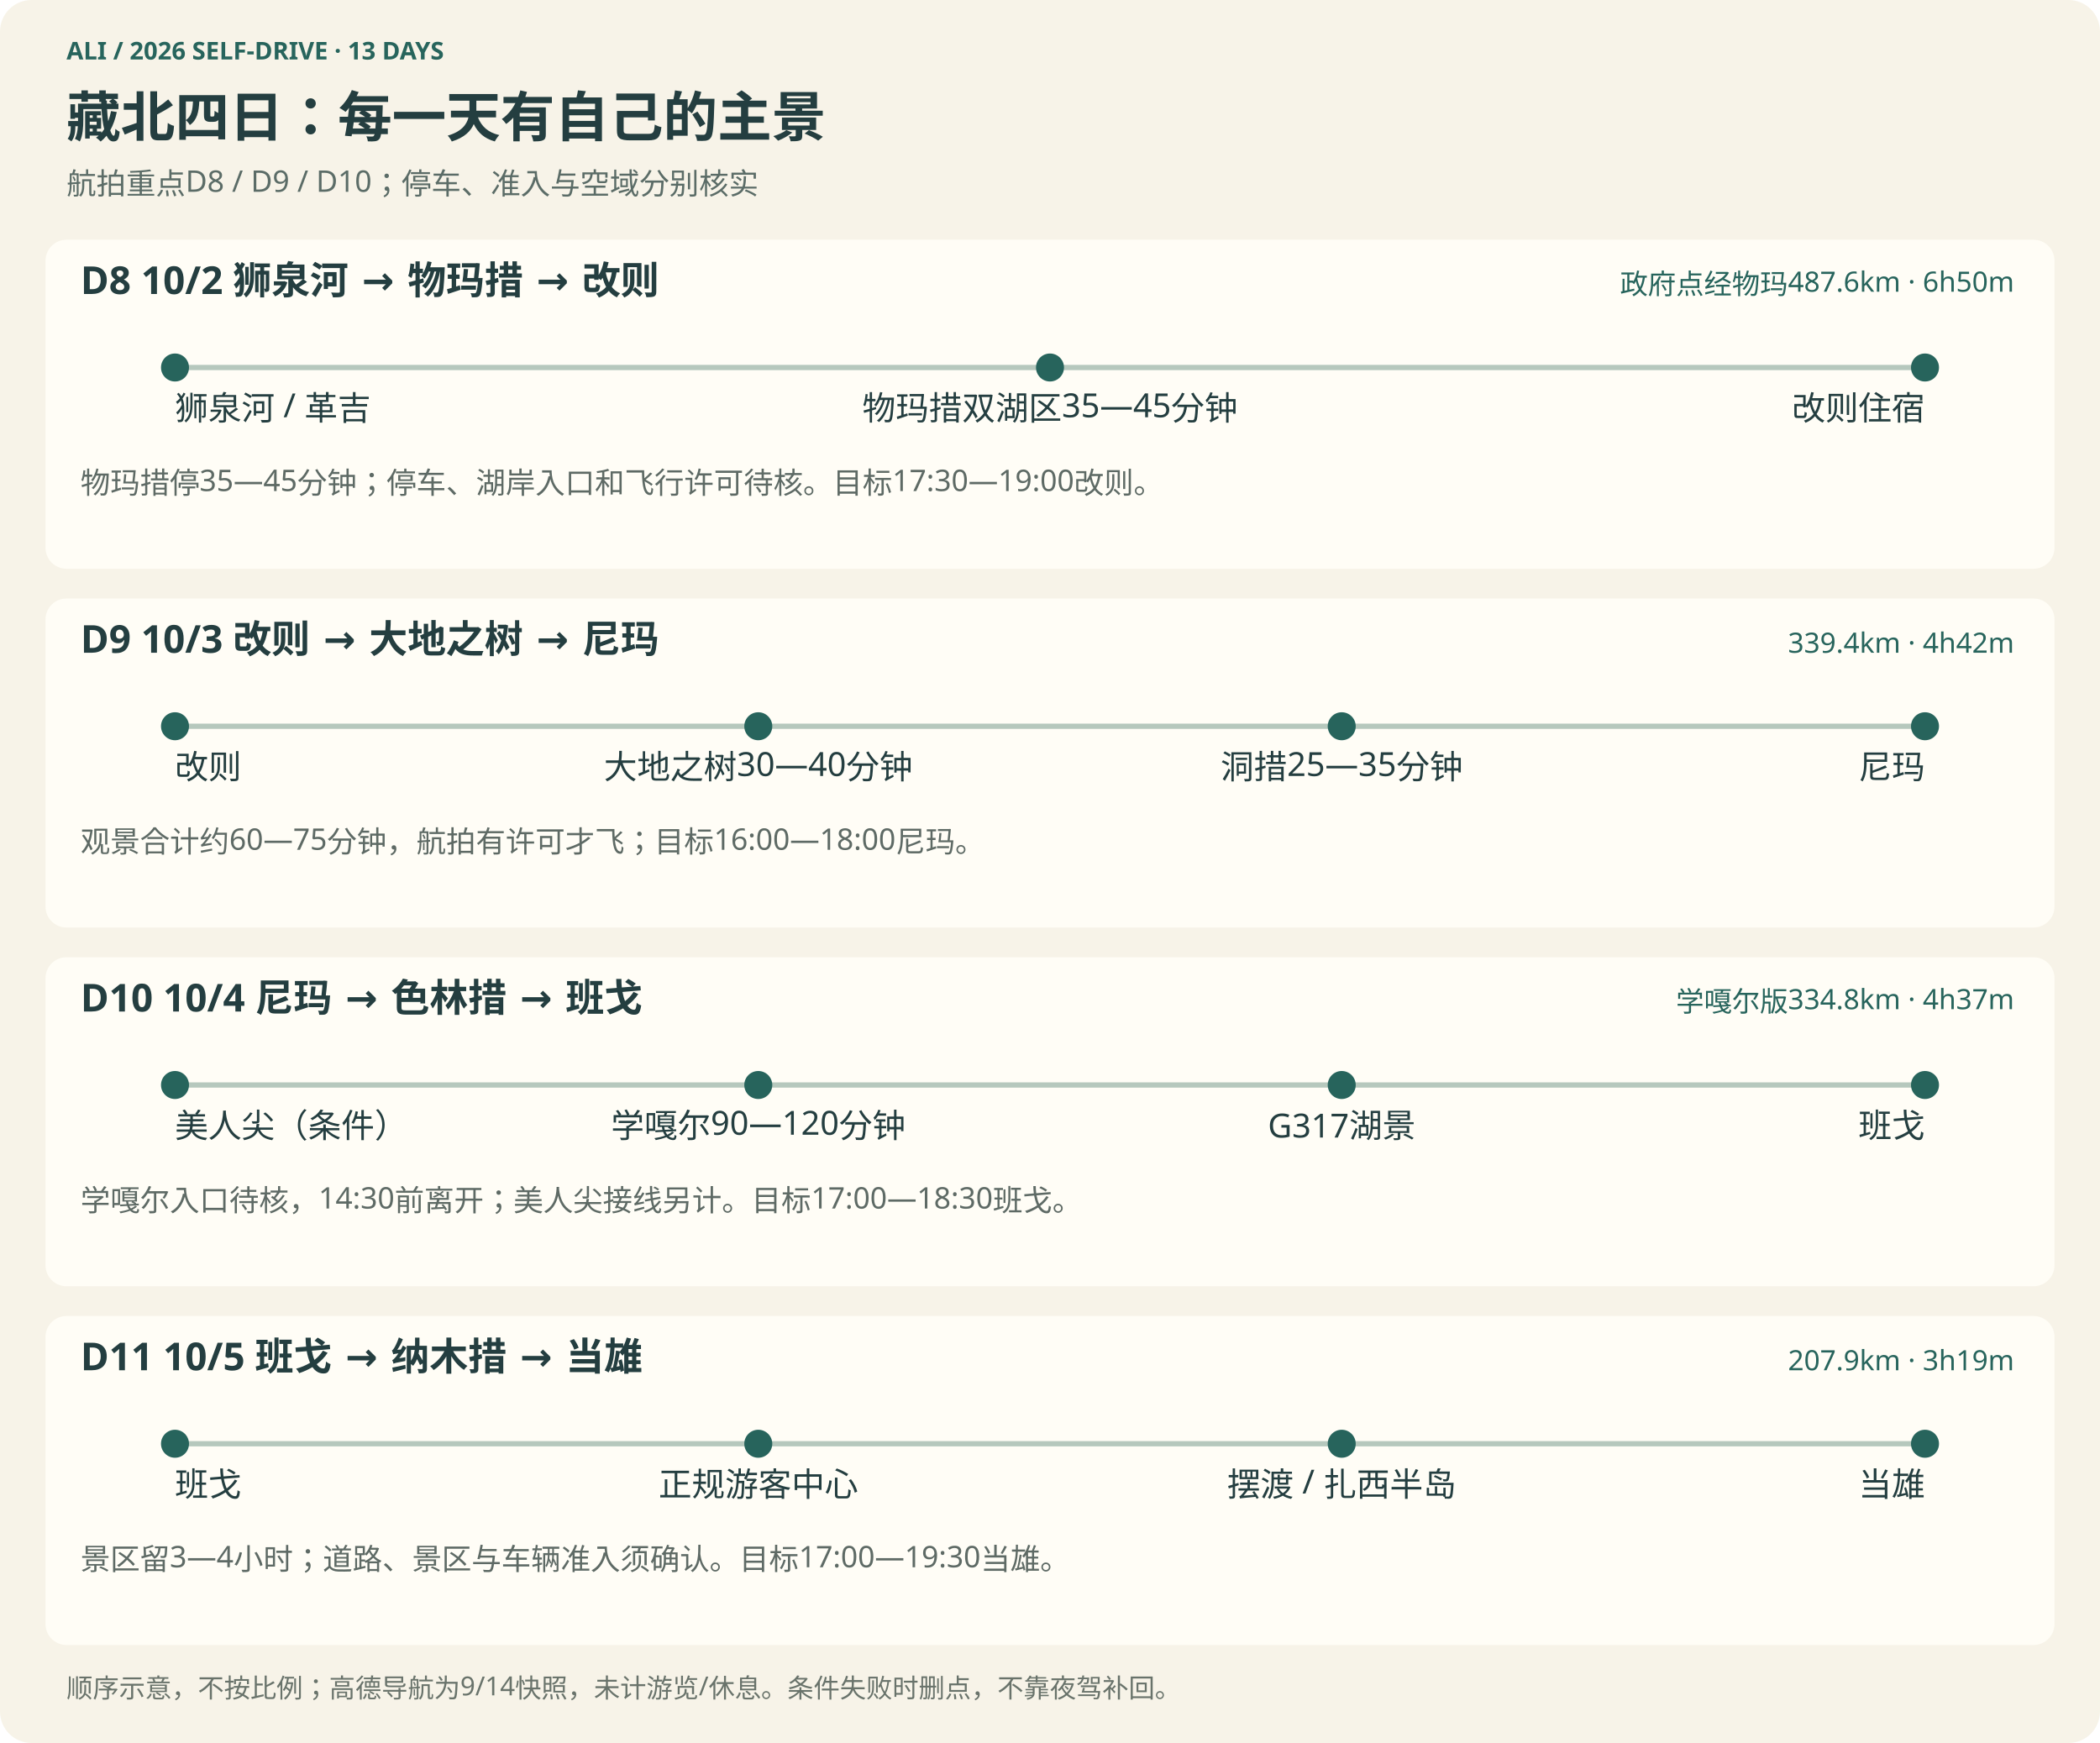
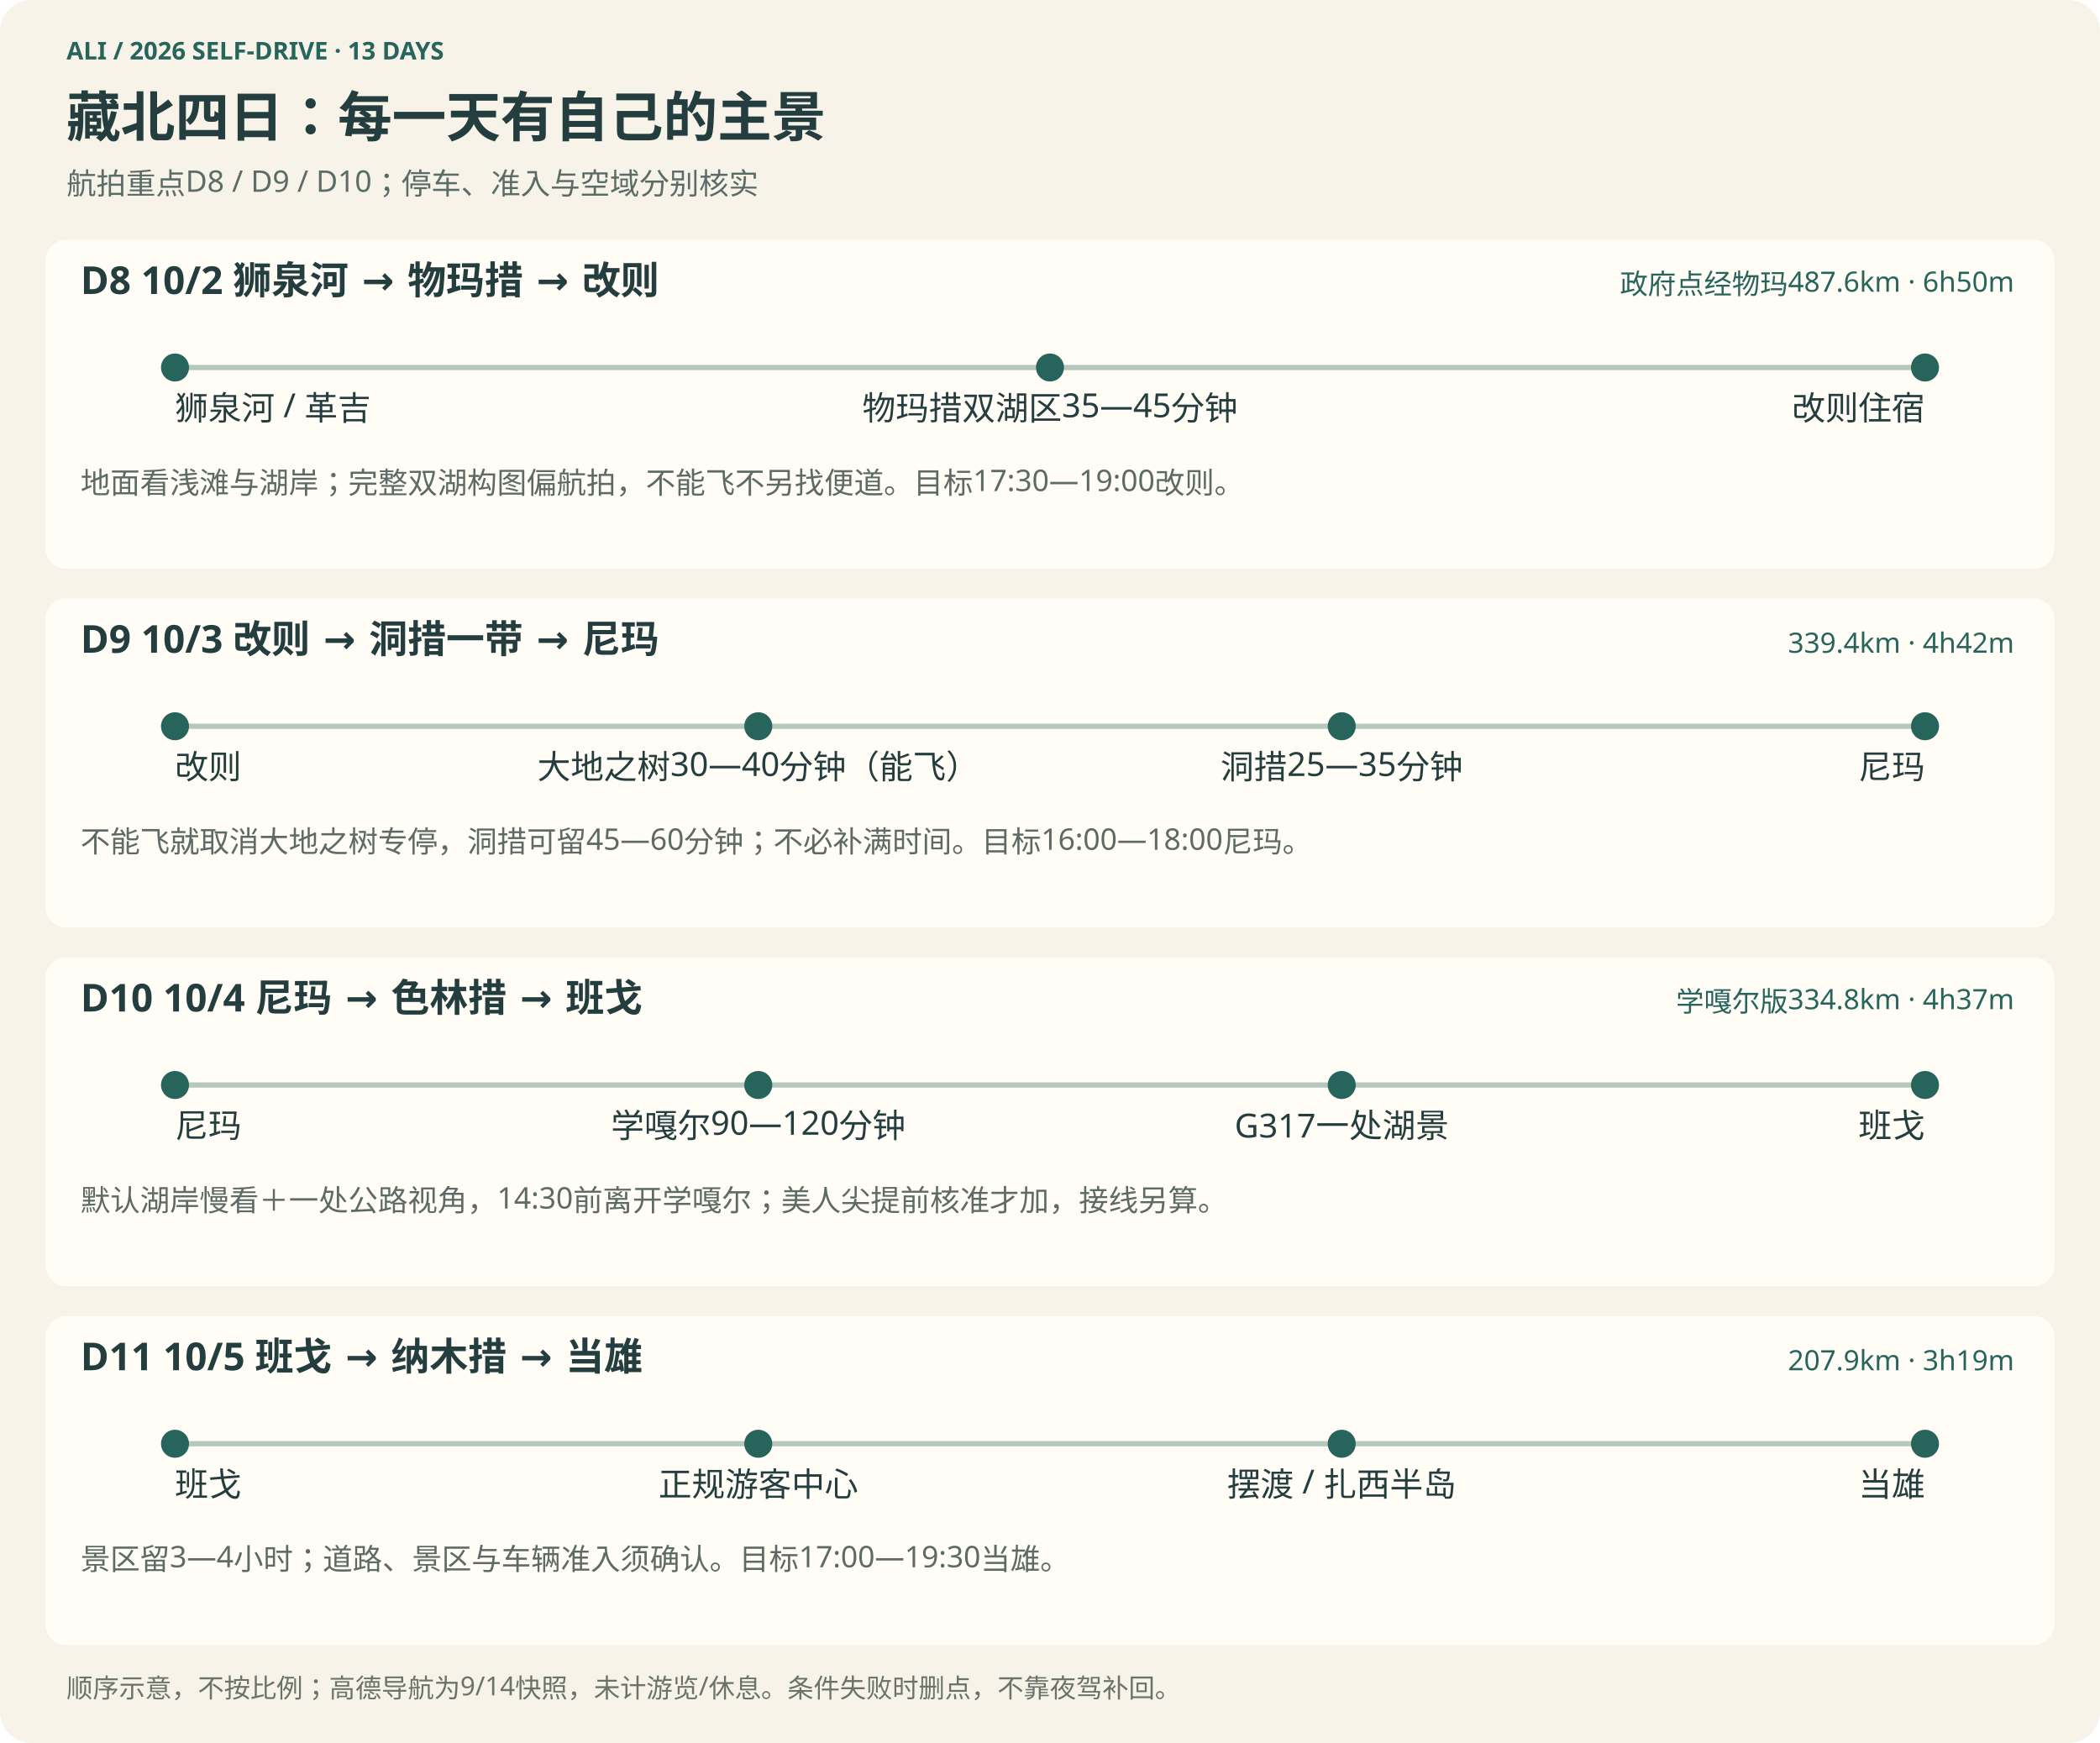
<svg xmlns="http://www.w3.org/2000/svg" viewBox="0 0 1200 996" class="ali-route-map" role="img">
  <g font-family="PingFang SC,Microsoft YaHei,sans-serif">
    <rect width="1200" height="996" rx="18" fill="#f7f3e8" />
    <text x="38.0" y="34.0" font-size="14" fill="#27645c" text-anchor="start" font-weight="600">ALI / 2026     SELF-DRIVE · 13 DAYS</text>
    <text x="38.0" y="78.0" font-size="31" fill="#243e40" text-anchor="start" font-weight="700">藏北四日：每一天有自己的主景</text>
    <text x="38.0" y="111.0" font-size="17" fill="#5b6c67" text-anchor="start" font-weight="400">航拍重点D8 / D9 / D10；停车、准入与空域分别核实</text>
    <rect x="26" y="137" width="1148" height="188" rx="12" fill="#fffdf6" />
    <text x="46.0" y="168.0" font-size="22" fill="#243e40" text-anchor="start" font-weight="600">D8  10/2  狮泉河 → 物玛措 → 改则</text>
    <text x="1151.0" y="168.0" font-size="16" fill="#27645c" text-anchor="end" font-weight="400">政府点经物玛487.6km · 6h50m</text>
    <g data-layer="route-a">
      <line x1="100" y1="210" x2="1100" y2="210" stroke="#b6c8bd" stroke-width="3" />
    </g>
    <g data-layer="sights-core">
-       <g class="point tier-1" data-point-id="d8-stop-0" data-title="狮泉河 / 革吉" data-summary="物玛措停35—45分钟；停车、湖岸入口和飞行许可待核。目标17:30—19:00改则。" data-day-a="D8" data-kind="viewpoint" data-tier="1" data-action="core" data-status="documented" data-route-scope="A" data-elevation="" data-cost-basis="2026-09-14规划；点位与连线不是停车、准入或飞行许可。">
+       <g class="point tier-1" data-point-id="d8-stop-0" data-title="狮泉河 / 革吉" data-summary="地面看浅滩与湖岸；完整双湖构图偏航拍，不能飞不另找便道。目标17:30—19:00改则。" data-day-a="D8" data-kind="viewpoint" data-tier="1" data-action="core" data-status="documented" data-route-scope="A" data-elevation="" data-cost-basis="2026-09-14规划；点位与连线不是停车、准入或飞行许可。">
        <circle class="point-symbol" cx="100.0" cy="210" r="8" fill="#27645c" />
        <text x="100.0" y="240.0" font-size="19" fill="#243e40" text-anchor="start" font-weight="500">狮泉河 / 革吉</text>
      </g>
-       <g class="point tier-1" data-point-id="d8-stop-1" data-title="物玛措双湖区35—45分钟" data-summary="物玛措停35—45分钟；停车、湖岸入口和飞行许可待核。目标17:30—19:00改则。" data-day-a="D8" data-kind="viewpoint" data-tier="1" data-action="core" data-status="documented" data-route-scope="A" data-elevation="" data-cost-basis="2026-09-14规划；点位与连线不是停车、准入或飞行许可。">
+       <g class="point tier-1" data-point-id="d8-stop-1" data-title="物玛措双湖区35—45分钟" data-summary="地面看浅滩与湖岸；完整双湖构图偏航拍，不能飞不另找便道。目标17:30—19:00改则。" data-day-a="D8" data-kind="viewpoint" data-tier="1" data-action="core" data-status="documented" data-route-scope="A" data-elevation="" data-cost-basis="2026-09-14规划；点位与连线不是停车、准入或飞行许可。">
        <circle class="point-symbol" cx="600.0" cy="210" r="8" fill="#27645c" />
        <text x="600.0" y="240.0" font-size="19" fill="#243e40" text-anchor="middle" font-weight="500">物玛措双湖区35—45分钟</text>
      </g>
-       <g class="point tier-1" data-point-id="d8-stop-2" data-title="改则住宿" data-summary="物玛措停35—45分钟；停车、湖岸入口和飞行许可待核。目标17:30—19:00改则。" data-day-a="D8" data-kind="viewpoint" data-tier="1" data-action="core" data-status="documented" data-route-scope="A" data-elevation="" data-cost-basis="2026-09-14规划；点位与连线不是停车、准入或飞行许可。">
+       <g class="point tier-1" data-point-id="d8-stop-2" data-title="改则住宿" data-summary="地面看浅滩与湖岸；完整双湖构图偏航拍，不能飞不另找便道。目标17:30—19:00改则。" data-day-a="D8" data-kind="viewpoint" data-tier="1" data-action="core" data-status="documented" data-route-scope="A" data-elevation="" data-cost-basis="2026-09-14规划；点位与连线不是停车、准入或飞行许可。">
        <circle class="point-symbol" cx="1100.0" cy="210" r="8" fill="#27645c" />
        <text x="1100.0" y="240.0" font-size="19" fill="#243e40" text-anchor="end" font-weight="500">改则住宿</text>
      </g>
    </g>
-     <text x="46.0" y="282.0" font-size="17" fill="#5e6a65" text-anchor="start" font-weight="400">物玛措停35—45分钟；停车、湖岸入口和飞行许可待核。目标17:30—19:00改则。</text>
+     <text x="46.0" y="282.0" font-size="17" fill="#5e6a65" text-anchor="start" font-weight="400">地面看浅滩与湖岸；完整双湖构图偏航拍，不能飞不另找便道。目标17:30—19:00改则。</text>
    <rect x="26" y="342" width="1148" height="188" rx="12" fill="#fffdf6" />
-     <text x="46.0" y="373.0" font-size="22" fill="#243e40" text-anchor="start" font-weight="600">D9  10/3  改则 → 大地之树 → 尼玛</text>
+     <text x="46.0" y="373.0" font-size="22" fill="#243e40" text-anchor="start" font-weight="600">D9  10/3  改则 → 洞措一带 → 尼玛</text>
    <text x="1151.0" y="373.0" font-size="16" fill="#27645c" text-anchor="end" font-weight="400">339.4km · 4h42m</text>
    <g data-layer="route-a">
      <line x1="100" y1="415" x2="1100" y2="415" stroke="#b6c8bd" stroke-width="3" />
    </g>
    <g data-layer="sights-core">
-       <g class="point tier-1" data-point-id="d9-stop-0" data-title="改则" data-summary="观景合计约60—75分钟，航拍有许可才飞；目标16:00—18:00尼玛。" data-day-a="D9" data-kind="viewpoint" data-tier="1" data-action="core" data-status="documented" data-route-scope="A" data-elevation="" data-cost-basis="2026-09-14规划；点位与连线不是停车、准入或飞行许可。">
+       <g class="point tier-1" data-point-id="d9-stop-0" data-title="改则" data-summary="不能飞就取消大地之树专停，洞措可留45—60分钟；不必补满时间。目标16:00—18:00尼玛。" data-day-a="D9" data-kind="viewpoint" data-tier="1" data-action="core" data-status="documented" data-route-scope="A" data-elevation="" data-cost-basis="2026-09-14规划；点位与连线不是停车、准入或飞行许可。">
        <circle class="point-symbol" cx="100.0" cy="415" r="8" fill="#27645c" />
        <text x="100.0" y="445.0" font-size="19" fill="#243e40" text-anchor="start" font-weight="500">改则</text>
      </g>
-       <g class="point tier-1" data-point-id="d9-stop-1" data-title="大地之树30—40分钟" data-summary="观景合计约60—75分钟，航拍有许可才飞；目标16:00—18:00尼玛。" data-day-a="D9" data-kind="viewpoint" data-tier="1" data-action="core" data-status="documented" data-route-scope="A" data-elevation="" data-cost-basis="2026-09-14规划；点位与连线不是停车、准入或飞行许可。">
+       <g class="point tier-1" data-point-id="d9-stop-1" data-title="大地之树30—40分钟（能飞）" data-summary="不能飞就取消大地之树专停，洞措可留45—60分钟；不必补满时间。目标16:00—18:00尼玛。" data-day-a="D9" data-kind="viewpoint" data-tier="1" data-action="core" data-status="documented" data-route-scope="A" data-elevation="" data-cost-basis="2026-09-14规划；点位与连线不是停车、准入或飞行许可。">
        <circle class="point-symbol" cx="433.3" cy="415" r="8" fill="#27645c" />
-         <text x="433.3" y="445.0" font-size="19" fill="#243e40" text-anchor="middle" font-weight="500">大地之树30—40分钟</text>
+         <text x="433.3" y="445.0" font-size="19" fill="#243e40" text-anchor="middle" font-weight="500">大地之树30—40分钟（能飞）</text>
      </g>
-       <g class="point tier-1" data-point-id="d9-stop-2" data-title="洞措25—35分钟" data-summary="观景合计约60—75分钟，航拍有许可才飞；目标16:00—18:00尼玛。" data-day-a="D9" data-kind="viewpoint" data-tier="1" data-action="core" data-status="documented" data-route-scope="A" data-elevation="" data-cost-basis="2026-09-14规划；点位与连线不是停车、准入或飞行许可。">
+       <g class="point tier-1" data-point-id="d9-stop-2" data-title="洞措25—35分钟" data-summary="不能飞就取消大地之树专停，洞措可留45—60分钟；不必补满时间。目标16:00—18:00尼玛。" data-day-a="D9" data-kind="viewpoint" data-tier="1" data-action="core" data-status="documented" data-route-scope="A" data-elevation="" data-cost-basis="2026-09-14规划；点位与连线不是停车、准入或飞行许可。">
        <circle class="point-symbol" cx="766.7" cy="415" r="8" fill="#27645c" />
        <text x="766.7" y="445.0" font-size="19" fill="#243e40" text-anchor="middle" font-weight="500">洞措25—35分钟</text>
      </g>
-       <g class="point tier-1" data-point-id="d9-stop-3" data-title="尼玛" data-summary="观景合计约60—75分钟，航拍有许可才飞；目标16:00—18:00尼玛。" data-day-a="D9" data-kind="viewpoint" data-tier="1" data-action="core" data-status="documented" data-route-scope="A" data-elevation="" data-cost-basis="2026-09-14规划；点位与连线不是停车、准入或飞行许可。">
+       <g class="point tier-1" data-point-id="d9-stop-3" data-title="尼玛" data-summary="不能飞就取消大地之树专停，洞措可留45—60分钟；不必补满时间。目标16:00—18:00尼玛。" data-day-a="D9" data-kind="viewpoint" data-tier="1" data-action="core" data-status="documented" data-route-scope="A" data-elevation="" data-cost-basis="2026-09-14规划；点位与连线不是停车、准入或飞行许可。">
        <circle class="point-symbol" cx="1100.0" cy="415" r="8" fill="#27645c" />
        <text x="1100.0" y="445.0" font-size="19" fill="#243e40" text-anchor="end" font-weight="500">尼玛</text>
      </g>
    </g>
-     <text x="46.0" y="487.0" font-size="17" fill="#5e6a65" text-anchor="start" font-weight="400">观景合计约60—75分钟，航拍有许可才飞；目标16:00—18:00尼玛。</text>
+     <text x="46.0" y="487.0" font-size="17" fill="#5e6a65" text-anchor="start" font-weight="400">不能飞就取消大地之树专停，洞措可留45—60分钟；不必补满时间。目标16:00—18:00尼玛。</text>
    <rect x="26" y="547" width="1148" height="188" rx="12" fill="#fffdf6" />
    <text x="46.0" y="578.0" font-size="22" fill="#243e40" text-anchor="start" font-weight="600">D10  10/4  尼玛 → 色林措 → 班戈</text>
    <text x="1151.0" y="578.0" font-size="16" fill="#27645c" text-anchor="end" font-weight="400">学嘎尔版334.8km · 4h37m</text>
    <g data-layer="route-a">
      <line x1="100" y1="620" x2="1100" y2="620" stroke="#b6c8bd" stroke-width="3" />
    </g>
    <g data-layer="sights-core">
-       <g class="point tier-1" data-point-id="d10-stop-0" data-title="美人尖（条件）" data-summary="学嘎尔入口待核，14:30前离开；美人尖接线另计。目标17:00—18:30班戈。" data-day-a="D10" data-kind="viewpoint" data-tier="1" data-action="core" data-status="documented" data-route-scope="A" data-elevation="" data-cost-basis="2026-09-14规划；点位与连线不是停车、准入或飞行许可。">
+       <g class="point tier-1" data-point-id="d10-stop-0" data-title="尼玛" data-summary="默认湖岸慢看＋一处公路视角，14:30前离开学嘎尔；美人尖提前核准才加，接线另算。" data-day-a="D10" data-kind="viewpoint" data-tier="1" data-action="core" data-status="documented" data-route-scope="A" data-elevation="" data-cost-basis="2026-09-14规划；点位与连线不是停车、准入或飞行许可。">
        <circle class="point-symbol" cx="100.0" cy="620" r="8" fill="#27645c" />
-         <text x="100.0" y="650.0" font-size="19" fill="#243e40" text-anchor="start" font-weight="500">美人尖（条件）</text>
+         <text x="100.0" y="650.0" font-size="19" fill="#243e40" text-anchor="start" font-weight="500">尼玛</text>
      </g>
-       <g class="point tier-1" data-point-id="d10-stop-1" data-title="学嘎尔90—120分钟" data-summary="学嘎尔入口待核，14:30前离开；美人尖接线另计。目标17:00—18:30班戈。" data-day-a="D10" data-kind="viewpoint" data-tier="1" data-action="core" data-status="documented" data-route-scope="A" data-elevation="" data-cost-basis="2026-09-14规划；点位与连线不是停车、准入或飞行许可。">
+       <g class="point tier-1" data-point-id="d10-stop-1" data-title="学嘎尔90—120分钟" data-summary="默认湖岸慢看＋一处公路视角，14:30前离开学嘎尔；美人尖提前核准才加，接线另算。" data-day-a="D10" data-kind="viewpoint" data-tier="1" data-action="core" data-status="documented" data-route-scope="A" data-elevation="" data-cost-basis="2026-09-14规划；点位与连线不是停车、准入或飞行许可。">
        <circle class="point-symbol" cx="433.3" cy="620" r="8" fill="#27645c" />
        <text x="433.3" y="650.0" font-size="19" fill="#243e40" text-anchor="middle" font-weight="500">学嘎尔90—120分钟</text>
      </g>
-       <g class="point tier-1" data-point-id="d10-stop-2" data-title="G317湖景" data-summary="学嘎尔入口待核，14:30前离开；美人尖接线另计。目标17:00—18:30班戈。" data-day-a="D10" data-kind="viewpoint" data-tier="1" data-action="core" data-status="documented" data-route-scope="A" data-elevation="" data-cost-basis="2026-09-14规划；点位与连线不是停车、准入或飞行许可。">
+       <g class="point tier-1" data-point-id="d10-stop-2" data-title="G317一处湖景" data-summary="默认湖岸慢看＋一处公路视角，14:30前离开学嘎尔；美人尖提前核准才加，接线另算。" data-day-a="D10" data-kind="viewpoint" data-tier="1" data-action="core" data-status="documented" data-route-scope="A" data-elevation="" data-cost-basis="2026-09-14规划；点位与连线不是停车、准入或飞行许可。">
        <circle class="point-symbol" cx="766.7" cy="620" r="8" fill="#27645c" />
-         <text x="766.7" y="650.0" font-size="19" fill="#243e40" text-anchor="middle" font-weight="500">G317湖景</text>
+         <text x="766.7" y="650.0" font-size="19" fill="#243e40" text-anchor="middle" font-weight="500">G317一处湖景</text>
      </g>
-       <g class="point tier-1" data-point-id="d10-stop-3" data-title="班戈" data-summary="学嘎尔入口待核，14:30前离开；美人尖接线另计。目标17:00—18:30班戈。" data-day-a="D10" data-kind="viewpoint" data-tier="1" data-action="core" data-status="documented" data-route-scope="A" data-elevation="" data-cost-basis="2026-09-14规划；点位与连线不是停车、准入或飞行许可。">
+       <g class="point tier-1" data-point-id="d10-stop-3" data-title="班戈" data-summary="默认湖岸慢看＋一处公路视角，14:30前离开学嘎尔；美人尖提前核准才加，接线另算。" data-day-a="D10" data-kind="viewpoint" data-tier="1" data-action="core" data-status="documented" data-route-scope="A" data-elevation="" data-cost-basis="2026-09-14规划；点位与连线不是停车、准入或飞行许可。">
        <circle class="point-symbol" cx="1100.0" cy="620" r="8" fill="#27645c" />
        <text x="1100.0" y="650.0" font-size="19" fill="#243e40" text-anchor="end" font-weight="500">班戈</text>
      </g>
    </g>
-     <text x="46.0" y="692.0" font-size="17" fill="#5e6a65" text-anchor="start" font-weight="400">学嘎尔入口待核，14:30前离开；美人尖接线另计。目标17:00—18:30班戈。</text>
+     <text x="46.0" y="692.0" font-size="17" fill="#5e6a65" text-anchor="start" font-weight="400">默认湖岸慢看＋一处公路视角，14:30前离开学嘎尔；美人尖提前核准才加，接线另算。</text>
    <rect x="26" y="752" width="1148" height="188" rx="12" fill="#fffdf6" />
    <text x="46.0" y="783.0" font-size="22" fill="#243e40" text-anchor="start" font-weight="600">D11  10/5  班戈 → 纳木措 → 当雄</text>
    <text x="1151.0" y="783.0" font-size="16" fill="#27645c" text-anchor="end" font-weight="400">207.9km · 3h19m</text>
    <g data-layer="route-a">
      <line x1="100" y1="825" x2="1100" y2="825" stroke="#b6c8bd" stroke-width="3" />
    </g>
    <g data-layer="sights-core">
      <g class="point tier-1" data-point-id="d11-stop-0" data-title="班戈" data-summary="景区留3—4小时；道路、景区与车辆准入须确认。目标17:00—19:30当雄。" data-day-a="D11" data-kind="viewpoint" data-tier="1" data-action="core" data-status="documented" data-route-scope="A" data-elevation="" data-cost-basis="2026-09-14规划；点位与连线不是停车、准入或飞行许可。">
        <circle class="point-symbol" cx="100.0" cy="825" r="8" fill="#27645c" />
        <text x="100.0" y="855.0" font-size="19" fill="#243e40" text-anchor="start" font-weight="500">班戈</text>
      </g>
      <g class="point tier-1" data-point-id="d11-stop-1" data-title="正规游客中心" data-summary="景区留3—4小时；道路、景区与车辆准入须确认。目标17:00—19:30当雄。" data-day-a="D11" data-kind="viewpoint" data-tier="1" data-action="core" data-status="documented" data-route-scope="A" data-elevation="" data-cost-basis="2026-09-14规划；点位与连线不是停车、准入或飞行许可。">
        <circle class="point-symbol" cx="433.3" cy="825" r="8" fill="#27645c" />
        <text x="433.3" y="855.0" font-size="19" fill="#243e40" text-anchor="middle" font-weight="500">正规游客中心</text>
      </g>
      <g class="point tier-1" data-point-id="d11-stop-2" data-title="摆渡 / 扎西半岛" data-summary="景区留3—4小时；道路、景区与车辆准入须确认。目标17:00—19:30当雄。" data-day-a="D11" data-kind="viewpoint" data-tier="1" data-action="core" data-status="documented" data-route-scope="A" data-elevation="" data-cost-basis="2026-09-14规划；点位与连线不是停车、准入或飞行许可。">
        <circle class="point-symbol" cx="766.7" cy="825" r="8" fill="#27645c" />
        <text x="766.7" y="855.0" font-size="19" fill="#243e40" text-anchor="middle" font-weight="500">摆渡 / 扎西半岛</text>
      </g>
      <g class="point tier-1" data-point-id="d11-stop-3" data-title="当雄" data-summary="景区留3—4小时；道路、景区与车辆准入须确认。目标17:00—19:30当雄。" data-day-a="D11" data-kind="viewpoint" data-tier="1" data-action="core" data-status="documented" data-route-scope="A" data-elevation="" data-cost-basis="2026-09-14规划；点位与连线不是停车、准入或飞行许可。">
        <circle class="point-symbol" cx="1100.0" cy="825" r="8" fill="#27645c" />
        <text x="1100.0" y="855.0" font-size="19" fill="#243e40" text-anchor="end" font-weight="500">当雄</text>
      </g>
    </g>
    <text x="46.0" y="897.0" font-size="17" fill="#5e6a65" text-anchor="start" font-weight="400">景区留3—4小时；道路、景区与车辆准入须确认。目标17:00—19:30当雄。</text>
    <text x="38.0" y="970.0" font-size="15" fill="#69736b" text-anchor="start" font-weight="400">顺序示意，不按比例；高德导航为9/14快照，未计游览/休息。条件失败时删点，不靠夜驾补回。</text>
    <g data-layer="route-a" />
    <g data-layer="route-b" />
    <g data-layer="route-common" />
    <g data-layer="lodging" />
    <g data-layer="sights-core" />
    <g data-layer="sights-secondary" />
    <g data-layer="passes" />
    <g data-layer="places" />
    <g data-layer="culture" />
    <g data-layer="water-landforms" />
    <g data-layer="context-landmarks" />
    <g data-layer="alternatives" />
  </g>
</svg>
